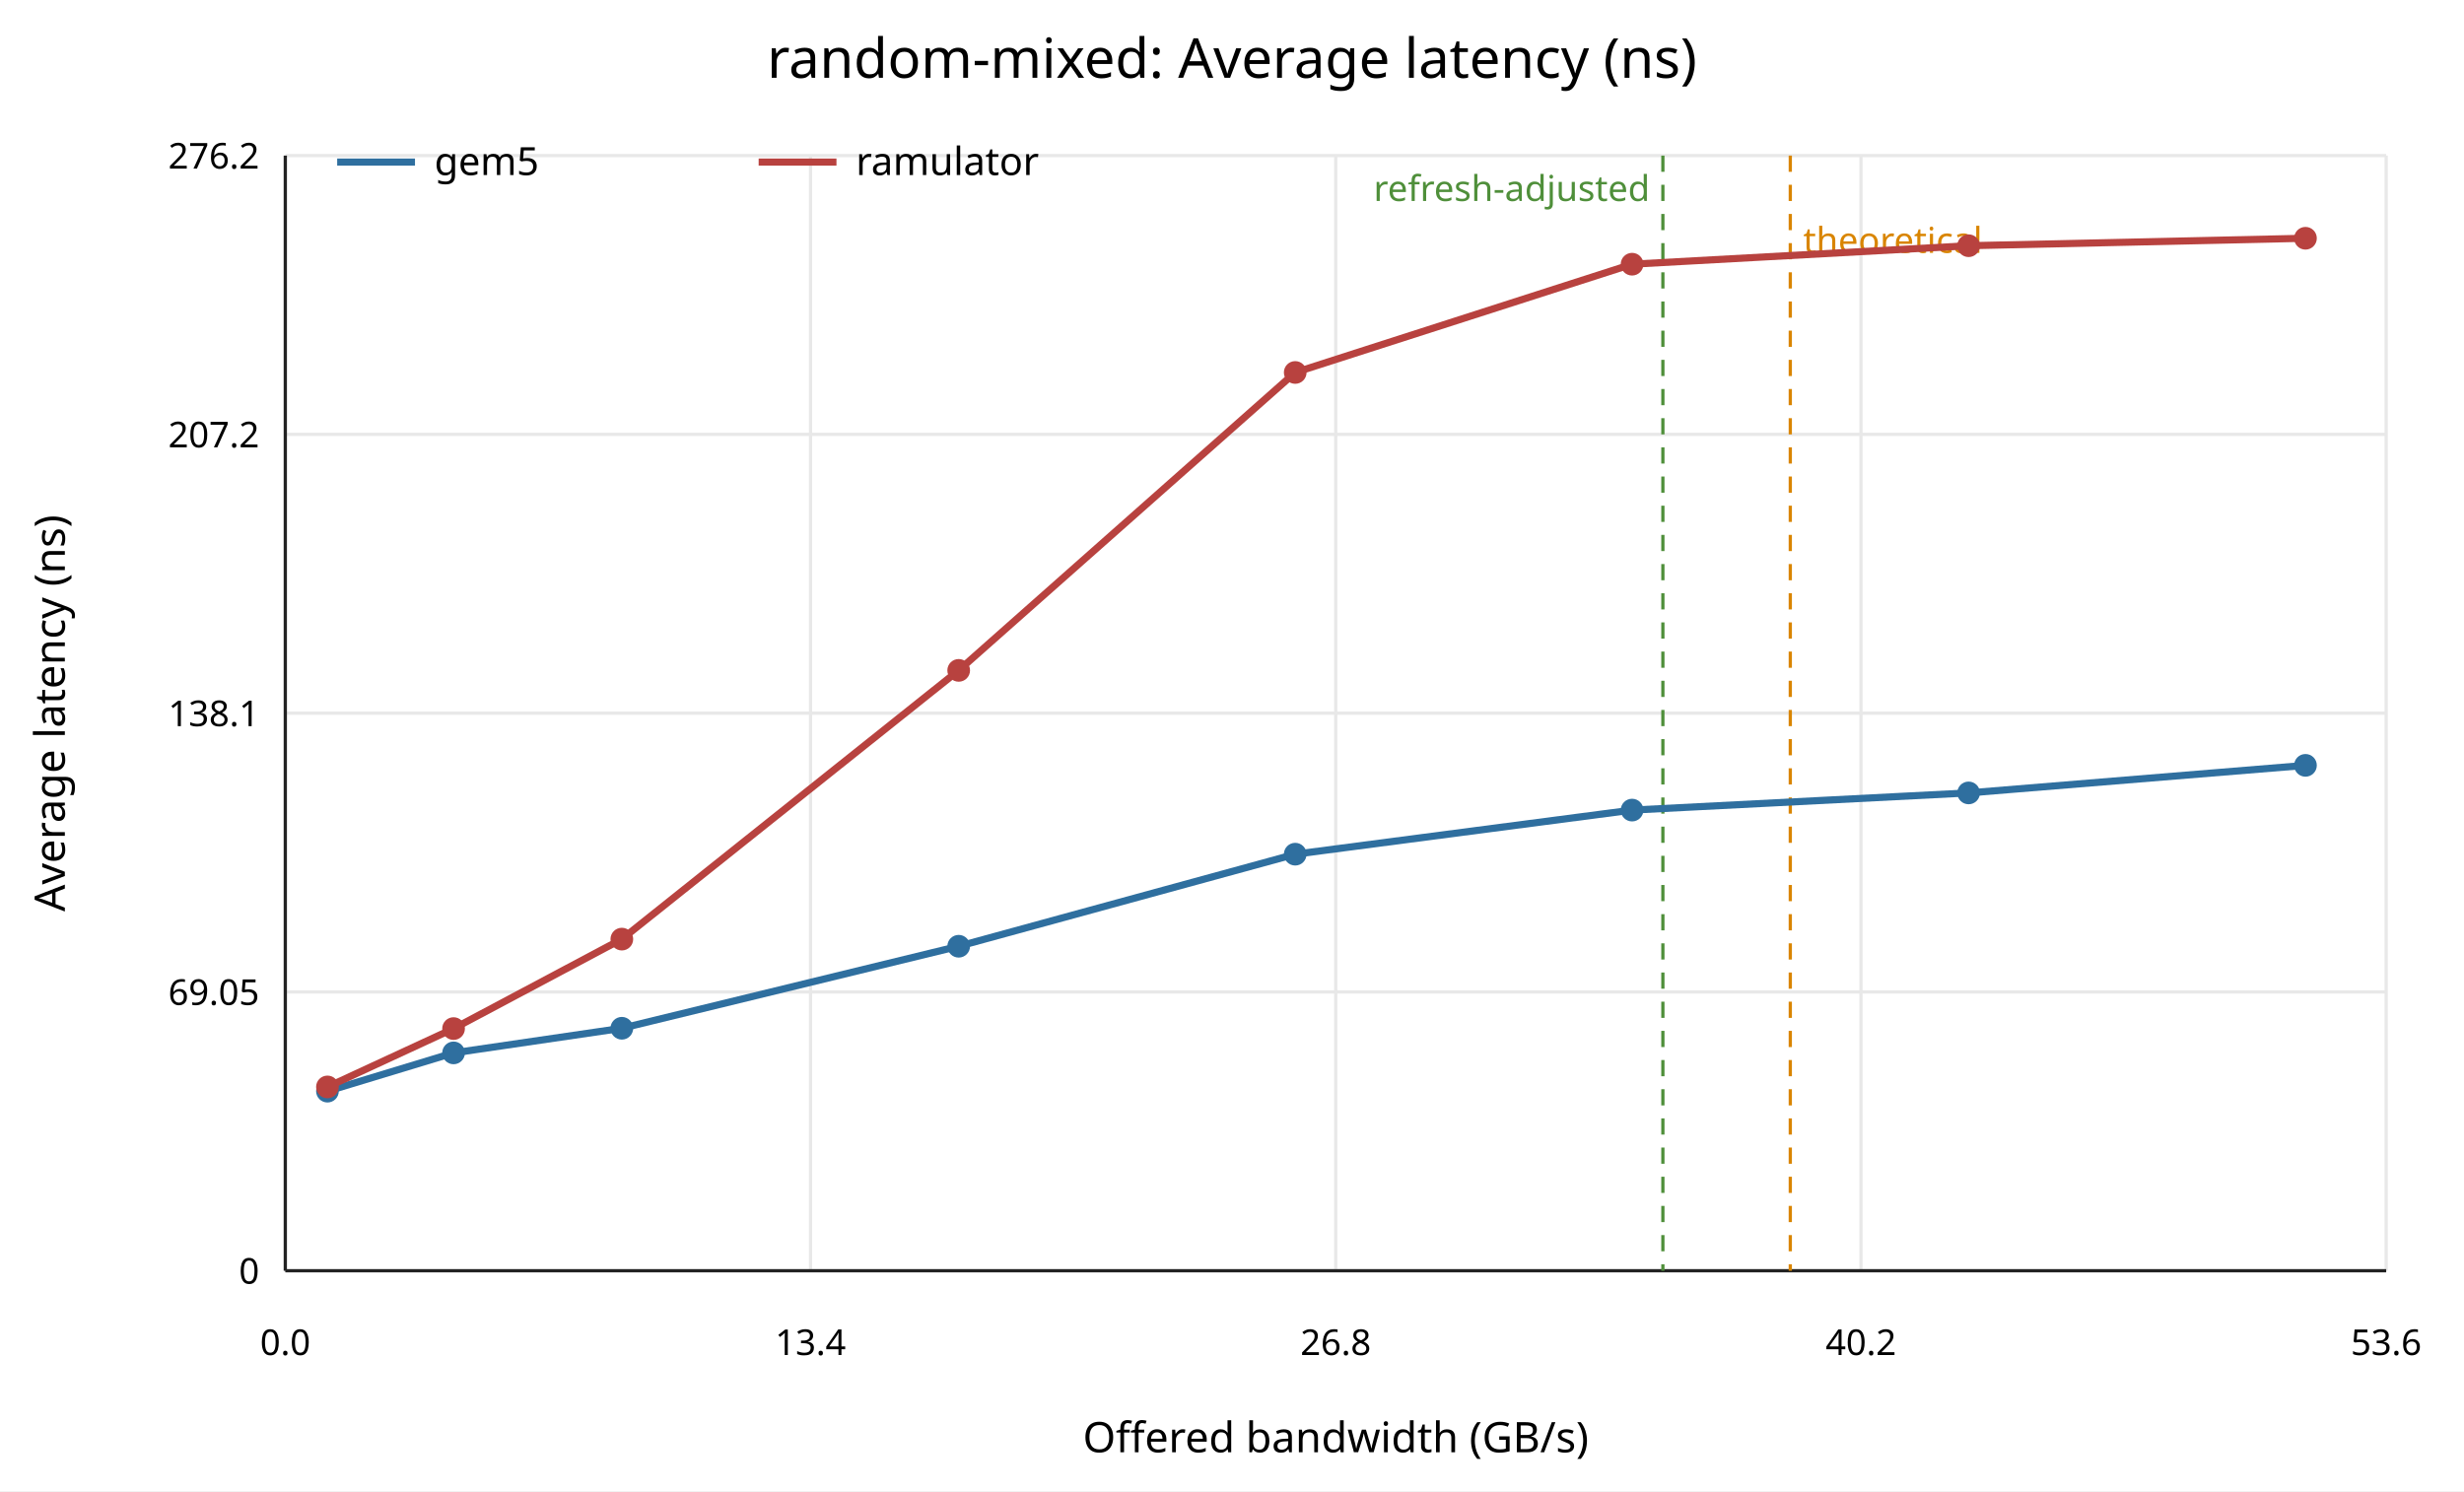
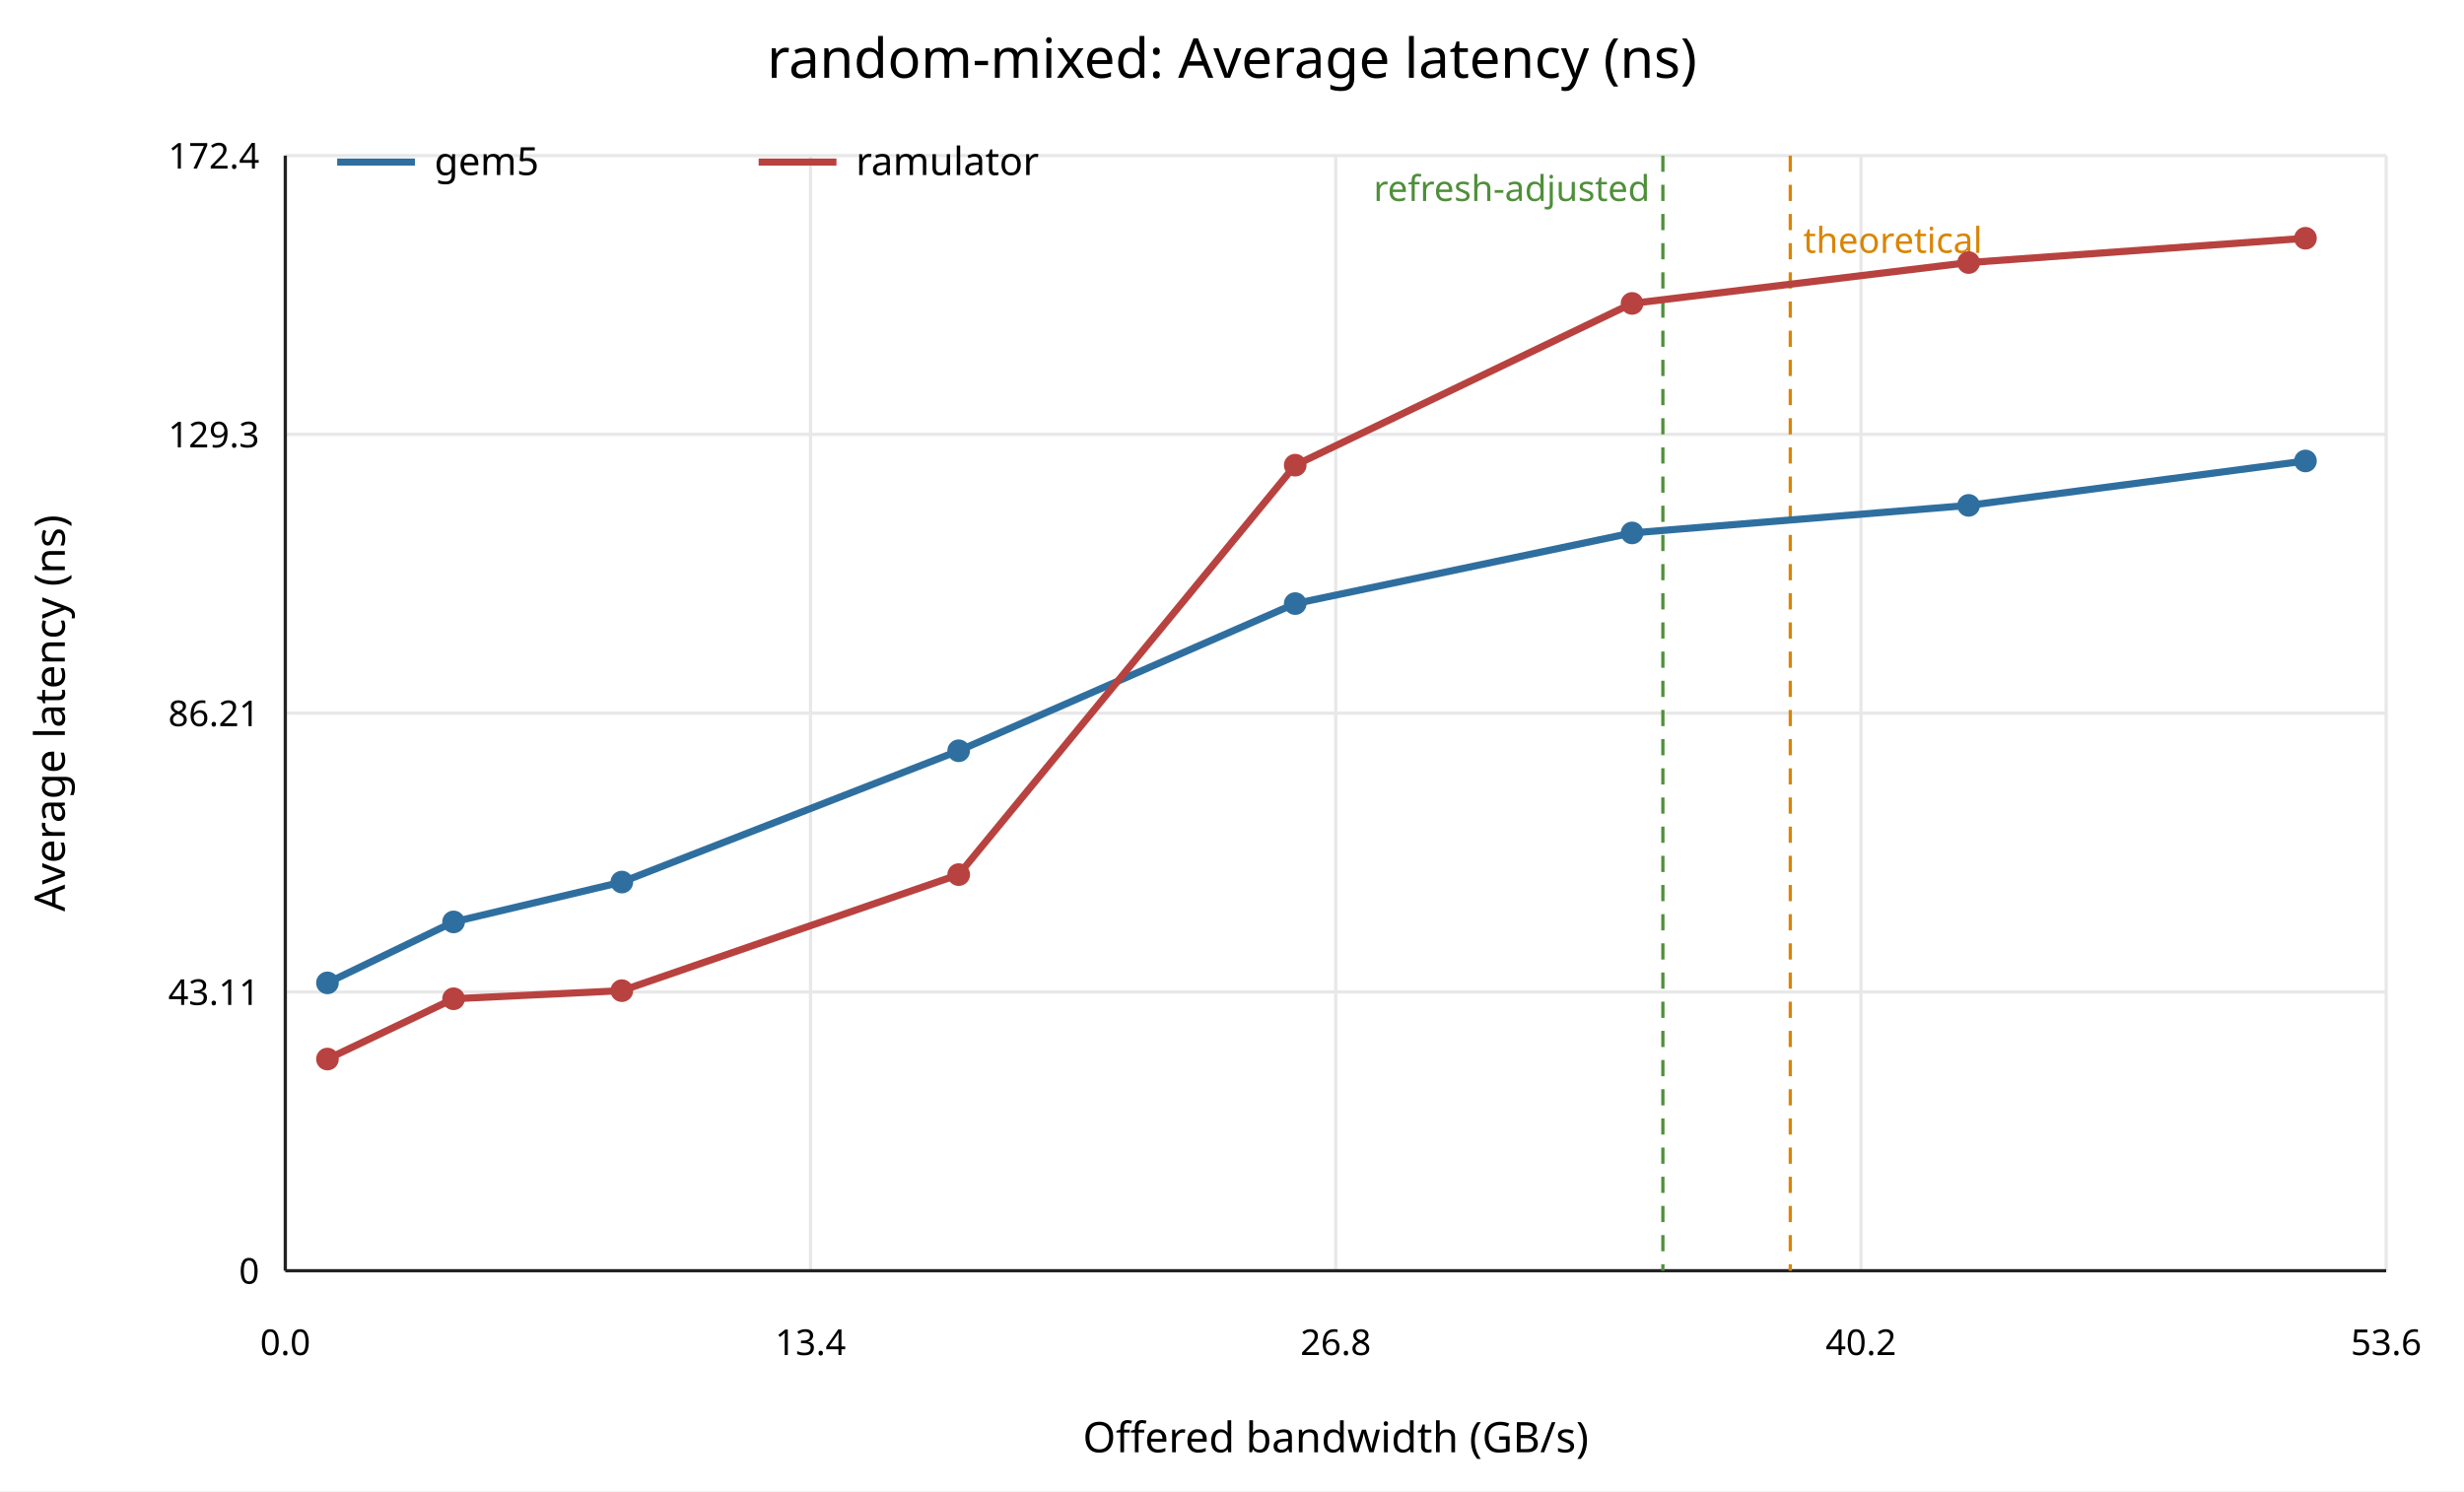
<svg xmlns="http://www.w3.org/2000/svg" width="760" height="460" viewBox="0 0 760 460">
  <rect width="100%" height="100%" fill="#ffffff" />
  <text x="380.0" y="24" text-anchor="middle" font-family="sans-serif" font-size="17">random-mixed: Average latency (ns)</text>
  <line x1="88.0" y1="48" x2="88.0" y2="392" stroke="#e8e8e8" />
  <text x="88.0" y="418" text-anchor="middle" font-family="sans-serif" font-size="11">0.0</text>
  <line x1="250.0" y1="48" x2="250.0" y2="392" stroke="#e8e8e8" />
  <text x="250.0" y="418" text-anchor="middle" font-family="sans-serif" font-size="11">13.4</text>
  <line x1="412.0" y1="48" x2="412.0" y2="392" stroke="#e8e8e8" />
  <text x="412.0" y="418" text-anchor="middle" font-family="sans-serif" font-size="11">26.8</text>
  <line x1="574.0" y1="48" x2="574.0" y2="392" stroke="#e8e8e8" />
  <text x="574.0" y="418" text-anchor="middle" font-family="sans-serif" font-size="11">40.2</text>
  <line x1="736.0" y1="48" x2="736.0" y2="392" stroke="#e8e8e8" />
  <text x="736.0" y="418" text-anchor="middle" font-family="sans-serif" font-size="11">53.6</text>
  <line x1="88" y1="392.0" x2="736" y2="392.0" stroke="#e8e8e8" />
  <text x="80" y="396.0" text-anchor="end" font-family="sans-serif" font-size="11">0</text>
  <line x1="88" y1="306.0" x2="736" y2="306.0" stroke="#e8e8e8" />
-   <text x="80" y="310.0" text-anchor="end" font-family="sans-serif" font-size="11">69.05</text>
+   <text x="80" y="310.0" text-anchor="end" font-family="sans-serif" font-size="11">43.11</text>
  <line x1="88" y1="220.0" x2="736" y2="220.0" stroke="#e8e8e8" />
-   <text x="80" y="224.0" text-anchor="end" font-family="sans-serif" font-size="11">138.1</text>
+   <text x="80" y="224.0" text-anchor="end" font-family="sans-serif" font-size="11">86.21</text>
  <line x1="88" y1="134.0" x2="736" y2="134.0" stroke="#e8e8e8" />
-   <text x="80" y="138.0" text-anchor="end" font-family="sans-serif" font-size="11">207.2</text>
+   <text x="80" y="138.0" text-anchor="end" font-family="sans-serif" font-size="11">129.3</text>
  <line x1="88" y1="48.0" x2="736" y2="48.0" stroke="#e8e8e8" />
-   <text x="80" y="52.0" text-anchor="end" font-family="sans-serif" font-size="11">276.2</text>
+   <text x="80" y="52.0" text-anchor="end" font-family="sans-serif" font-size="11">172.4</text>
  <line x1="88" y1="392" x2="736" y2="392" stroke="#222" />
  <line x1="88" y1="48" x2="88" y2="392" stroke="#222" />
  <text x="412.0" y="448" text-anchor="middle" font-family="sans-serif" font-size="13">Offered bandwidth (GB/s)</text>
  <text x="20" y="220.0" text-anchor="middle" font-family="sans-serif" font-size="13" transform="rotate(-90 20 220.0)">Average latency (ns)</text>
  <line x1="512.9" y1="48" x2="512.9" y2="392" stroke="#4f8f3a" stroke-dasharray="5 4" />
  <text x="508.9" y="62" text-anchor="end" font-family="sans-serif" font-size="11" fill="#4f8f3a">refresh-adjusted</text>
  <line x1="552.2" y1="48" x2="552.2" y2="392" stroke="#d98500" stroke-dasharray="5 4" />
  <text x="556.2" y="78" text-anchor="start" font-family="sans-serif" font-size="11" fill="#d98500">theoretical</text>
-   <polyline fill="none" stroke="#2f6f9f" stroke-width="2.2" points="101.0,336.6 139.9,324.8 191.8,317.2 295.7,291.9 399.5,263.5 503.4,249.9 607.2,244.6 711.1,236.1" />
-   <circle cx="101.0" cy="336.6" r="3.5" fill="#2f6f9f" />
-   <circle cx="139.9" cy="324.8" r="3.5" fill="#2f6f9f" />
-   <circle cx="191.8" cy="317.2" r="3.5" fill="#2f6f9f" />
-   <circle cx="295.7" cy="291.9" r="3.5" fill="#2f6f9f" />
-   <circle cx="399.5" cy="263.5" r="3.5" fill="#2f6f9f" />
-   <circle cx="503.4" cy="249.9" r="3.5" fill="#2f6f9f" />
-   <circle cx="607.2" cy="244.6" r="3.5" fill="#2f6f9f" />
-   <circle cx="711.1" cy="236.1" r="3.5" fill="#2f6f9f" />
+   <polyline fill="none" stroke="#2f6f9f" stroke-width="2.2" points="101.0,303.2 139.9,284.4 191.8,272.1 295.7,231.6 399.5,186.2 503.4,164.4 607.2,155.9 711.1,142.2" />
+   <circle cx="101.0" cy="303.2" r="3.5" fill="#2f6f9f" />
+   <circle cx="139.9" cy="284.4" r="3.5" fill="#2f6f9f" />
+   <circle cx="191.8" cy="272.1" r="3.5" fill="#2f6f9f" />
+   <circle cx="295.7" cy="231.6" r="3.5" fill="#2f6f9f" />
+   <circle cx="399.5" cy="186.2" r="3.5" fill="#2f6f9f" />
+   <circle cx="503.4" cy="164.4" r="3.5" fill="#2f6f9f" />
+   <circle cx="607.2" cy="155.9" r="3.5" fill="#2f6f9f" />
+   <circle cx="711.1" cy="142.2" r="3.5" fill="#2f6f9f" />
  <line x1="104" y1="50" x2="128" y2="50" stroke="#2f6f9f" stroke-width="2.2" />
  <text x="134" y="54" font-family="sans-serif" font-size="12">gem5</text>
-   <polyline fill="none" stroke="#b8423f" stroke-width="2.2" points="101.0,335.3 139.9,317.3 191.8,289.7 295.7,206.8 399.5,114.9 503.4,81.5 607.2,75.8 711.1,73.5" />
-   <circle cx="101.0" cy="335.3" r="3.5" fill="#b8423f" />
-   <circle cx="139.9" cy="317.3" r="3.5" fill="#b8423f" />
-   <circle cx="191.8" cy="289.7" r="3.5" fill="#b8423f" />
-   <circle cx="295.7" cy="206.8" r="3.5" fill="#b8423f" />
-   <circle cx="399.5" cy="114.9" r="3.5" fill="#b8423f" />
-   <circle cx="503.4" cy="81.5" r="3.5" fill="#b8423f" />
-   <circle cx="607.2" cy="75.8" r="3.5" fill="#b8423f" />
+   <polyline fill="none" stroke="#b8423f" stroke-width="2.2" points="101.0,326.7 139.9,308.1 191.8,305.6 295.7,269.8 399.5,143.5 503.4,93.6 607.2,81.0 711.1,73.5" />
+   <circle cx="101.0" cy="326.7" r="3.5" fill="#b8423f" />
+   <circle cx="139.9" cy="308.1" r="3.5" fill="#b8423f" />
+   <circle cx="191.8" cy="305.6" r="3.5" fill="#b8423f" />
+   <circle cx="295.7" cy="269.8" r="3.5" fill="#b8423f" />
+   <circle cx="399.5" cy="143.5" r="3.5" fill="#b8423f" />
+   <circle cx="503.4" cy="93.6" r="3.5" fill="#b8423f" />
+   <circle cx="607.2" cy="81.0" r="3.5" fill="#b8423f" />
  <circle cx="711.1" cy="73.5" r="3.5" fill="#b8423f" />
  <line x1="234" y1="50" x2="258" y2="50" stroke="#b8423f" stroke-width="2.2" />
  <text x="264" y="54" font-family="sans-serif" font-size="12">ramulator</text>
</svg>
